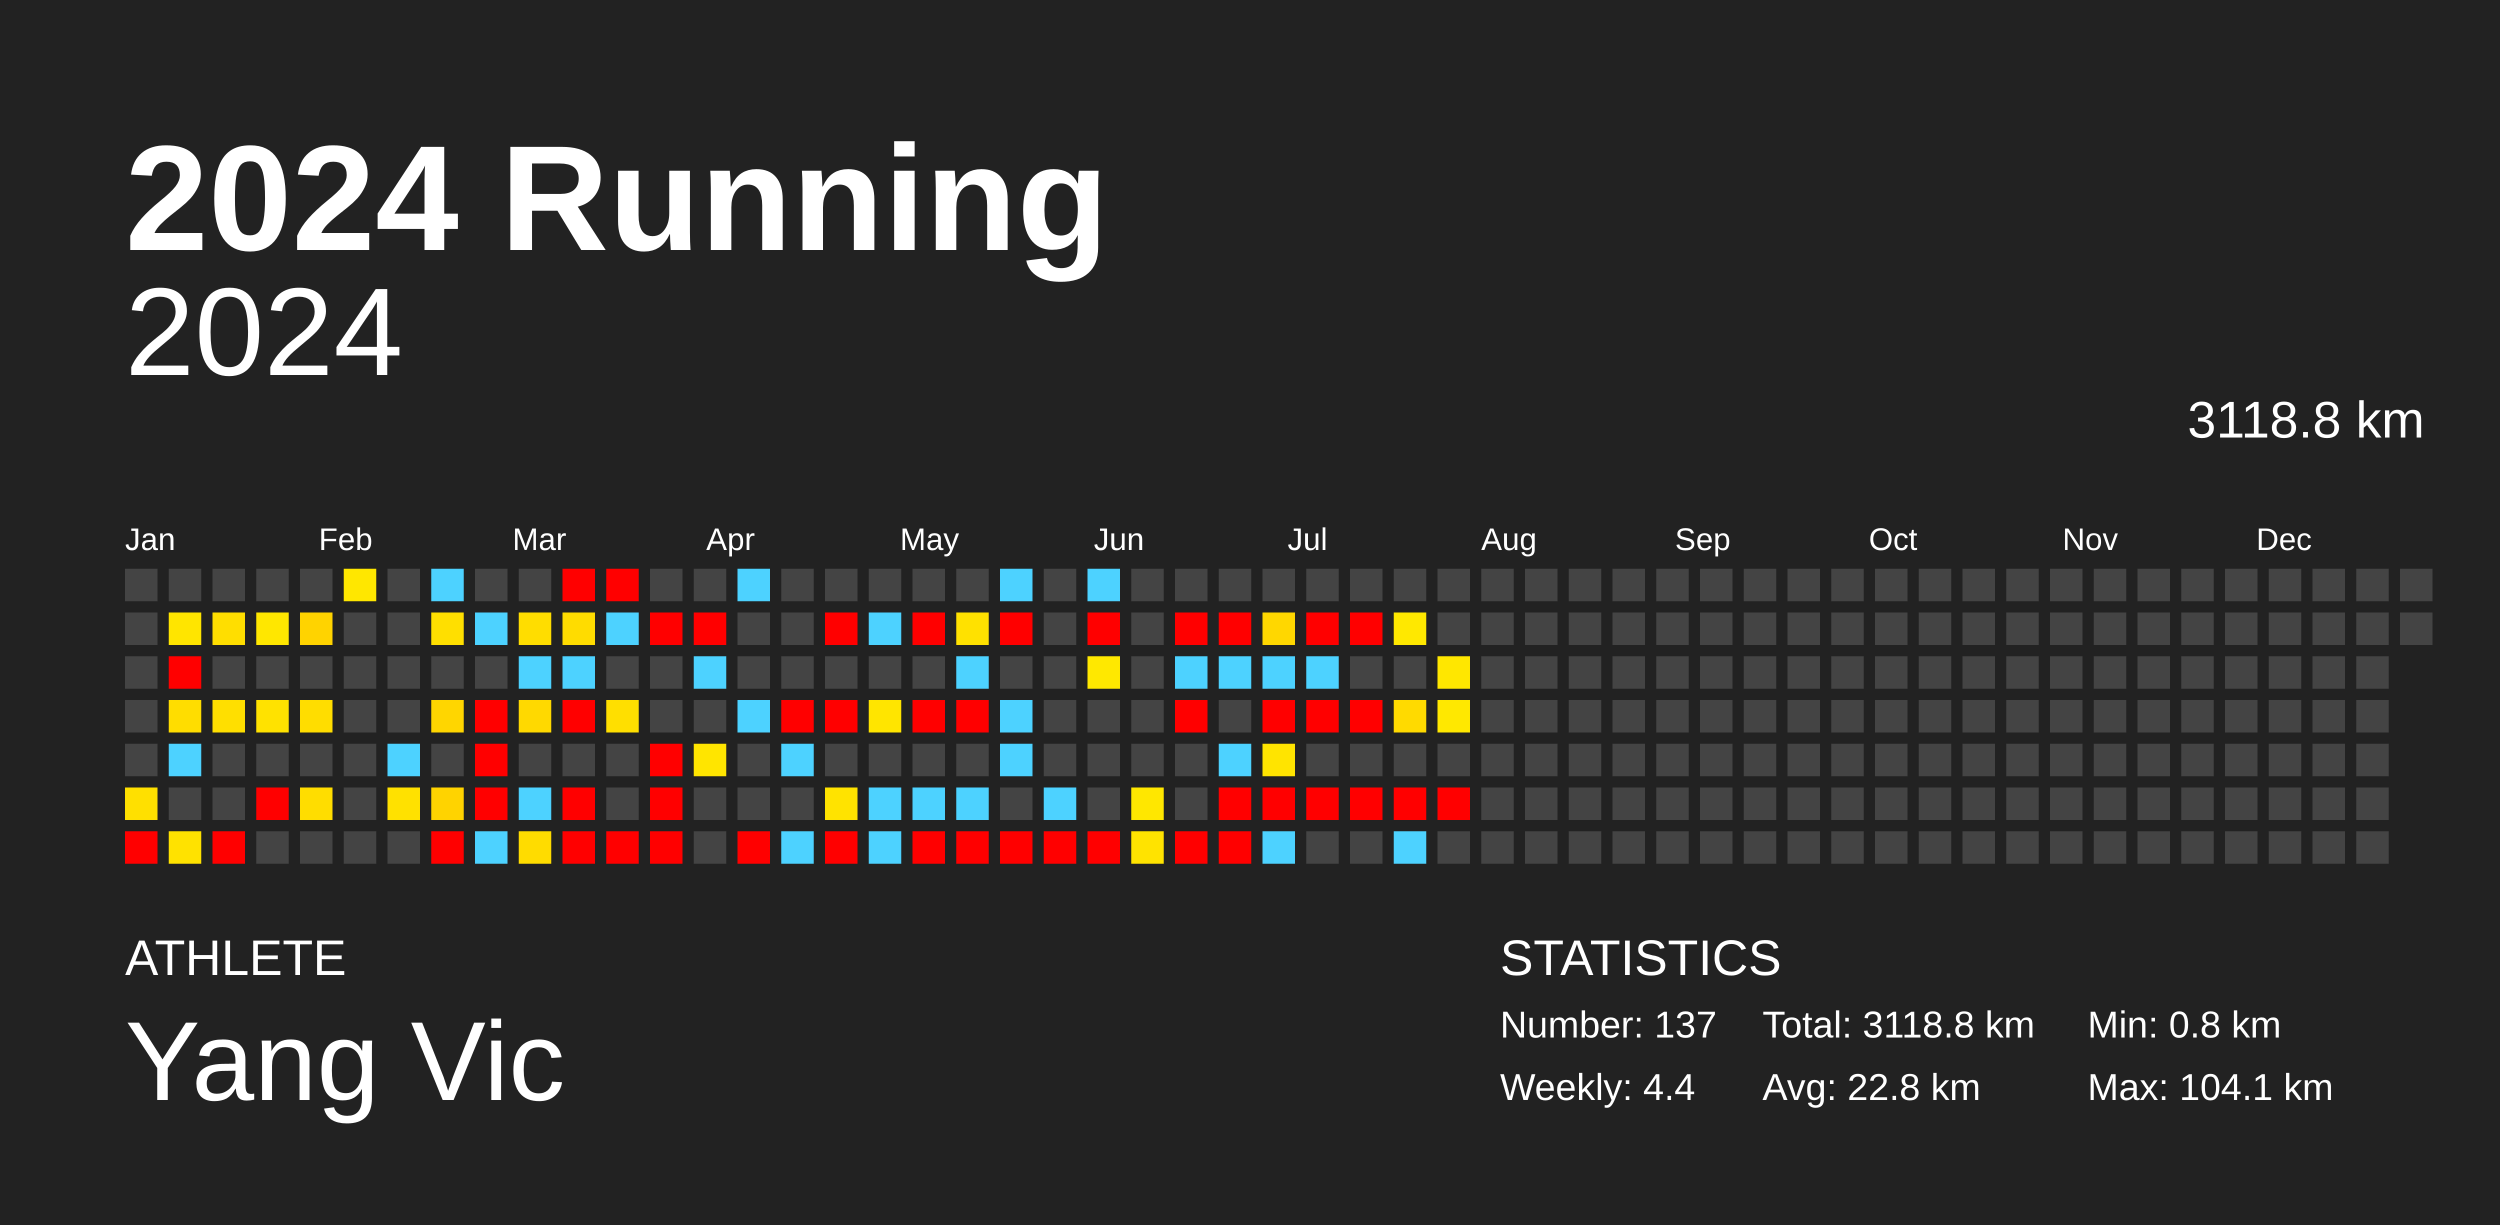
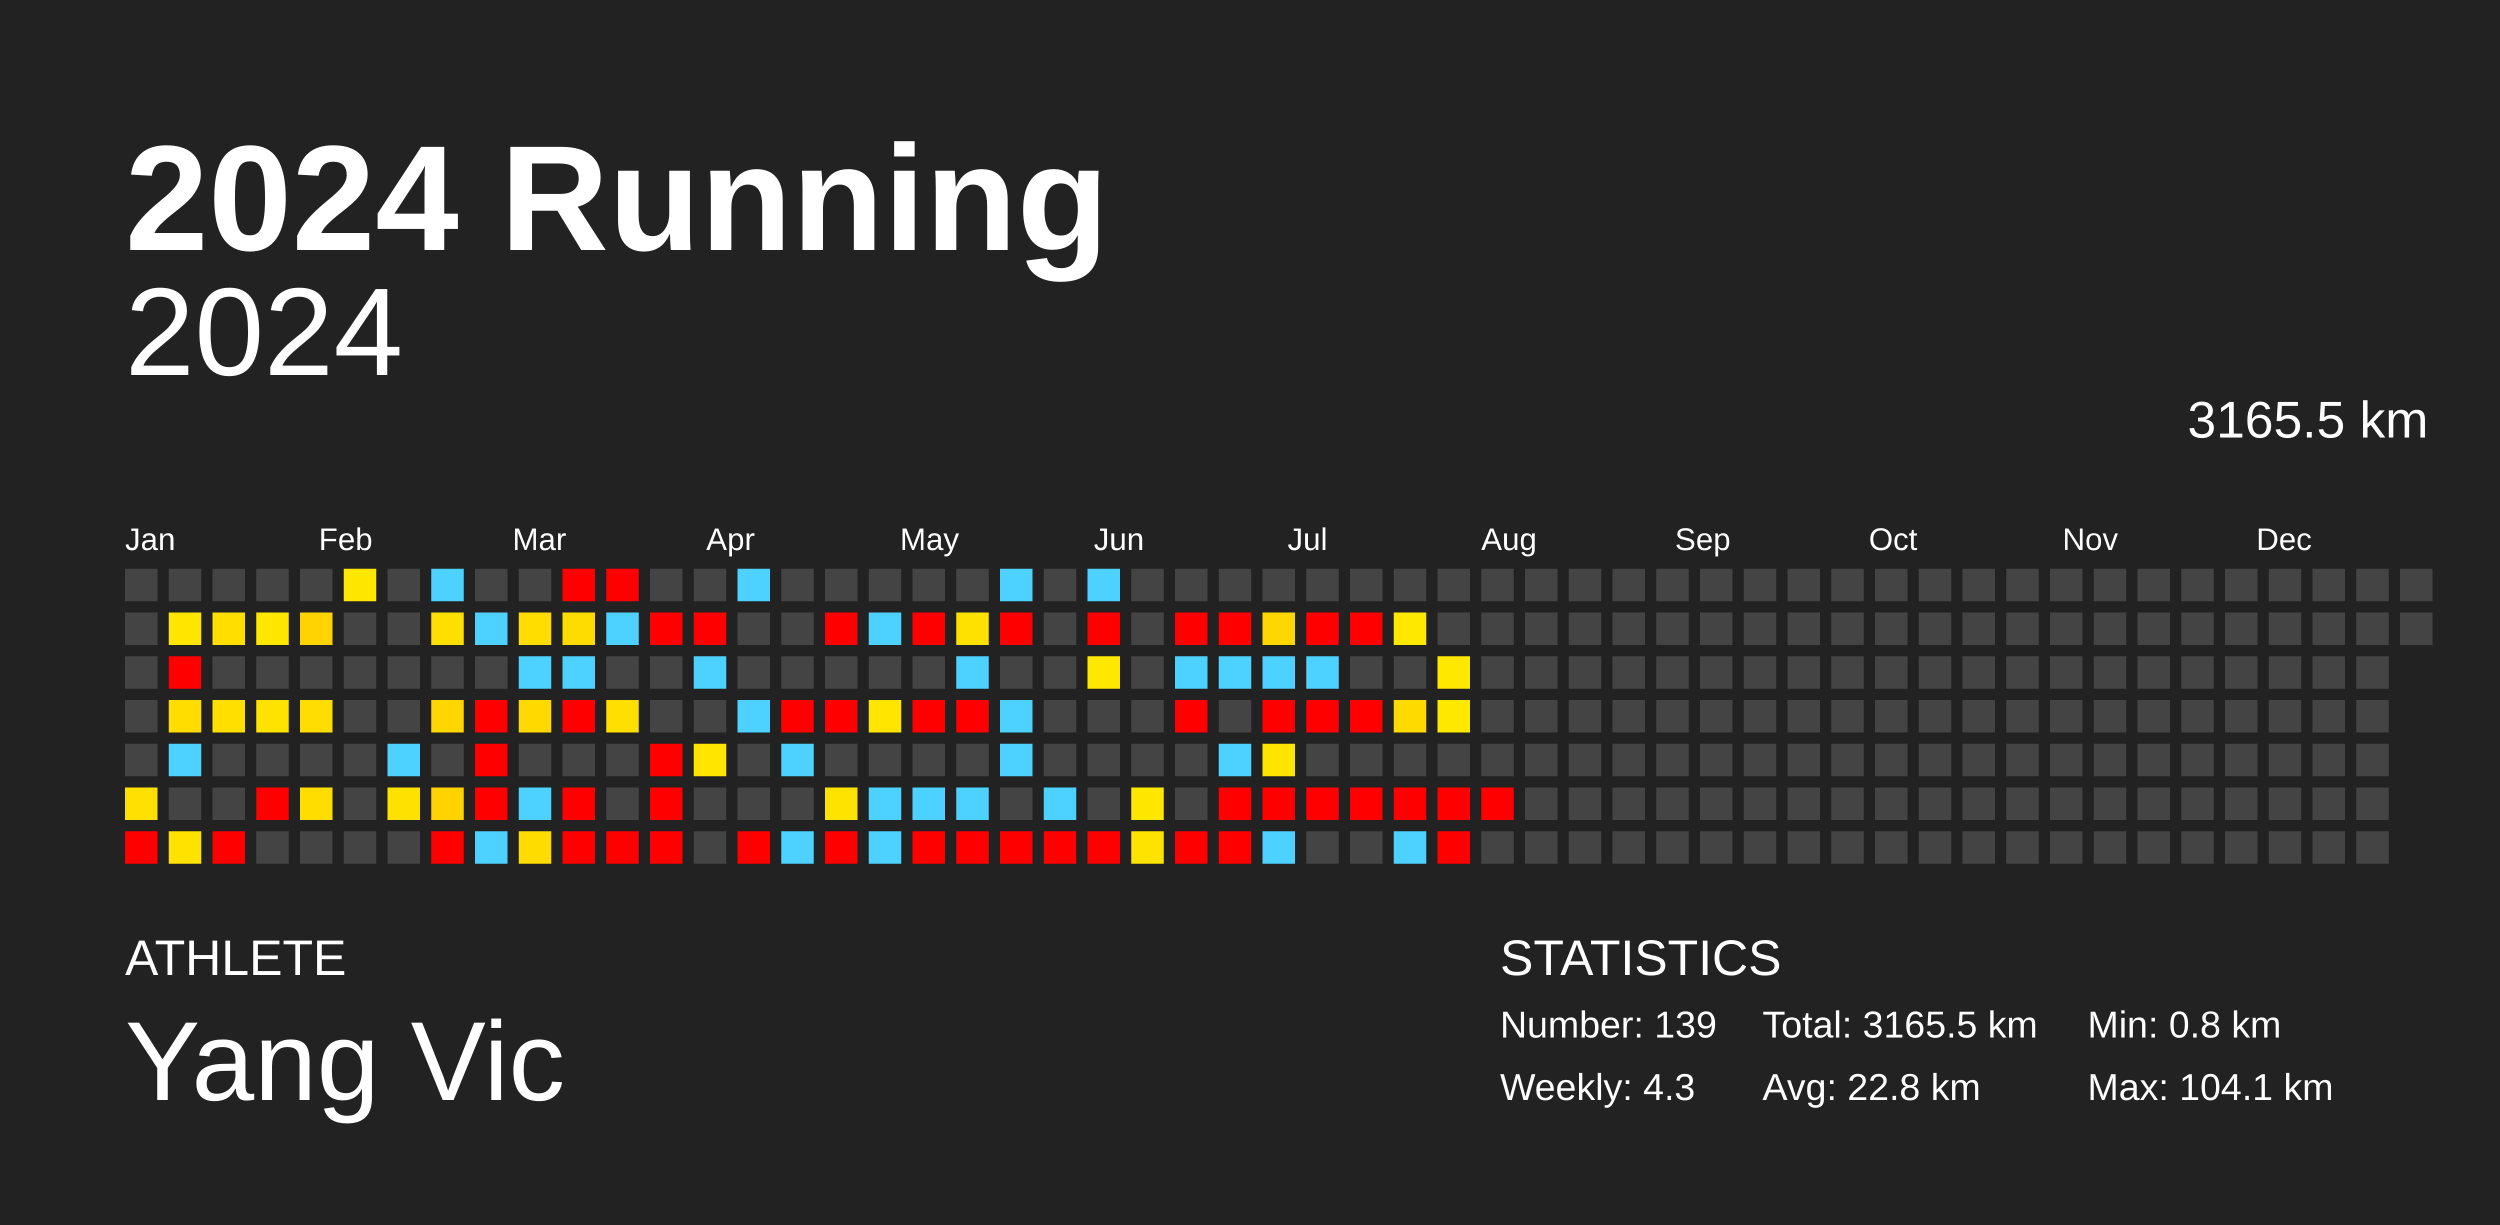
<svg xmlns="http://www.w3.org/2000/svg" baseProfile="full" height="98mm" version="1.1" viewBox="0,0,200,98" width="200mm">
  <defs />
  <rect fill="#222222" height="98" width="200" x="0" y="0" />
  <text fill="#FFFFFF" style="font-size:12px; font-family:Arial; font-weight:bold;" x="10" y="20">2024 Running</text>
  <text fill="#FFFFFF" style="font-size:4px; font-family:Arial" x="10" y="78">ATHLETE</text>
  <text fill="#FFFFFF" style="font-size:9px; font-family:Arial" x="10" y="88">Yang Vic</text>
  <text fill="#FFFFFF" style="font-size:4px; font-family:Arial" x="120" y="78">STATISTICS</text>
-   <text fill="#FFFFFF" style="font-size:3px; font-family:Arial" x="120" y="83">Number: 137</text>
-   <text fill="#FFFFFF" style="font-size:3px; font-family:Arial" x="120" y="88">Weekly: 4.4</text>
-   <text fill="#FFFFFF" style="font-size:3px; font-family:Arial" x="141" y="83">Total: 3118.8 km</text>
+   <text fill="#FFFFFF" style="font-size:3px; font-family:Arial" x="120" y="83">Number: 139</text>
+   <text fill="#FFFFFF" style="font-size:3px; font-family:Arial" x="120" y="88">Weekly: 4.3</text>
+   <text fill="#FFFFFF" style="font-size:3px; font-family:Arial" x="141" y="83">Total: 3165.5 km</text>
  <text fill="#FFFFFF" style="font-size:3px; font-family:Arial" x="141" y="88">Avg: 22.8 km</text>
  <text fill="#FFFFFF" style="font-size:3px; font-family:Arial" x="167" y="83">Min: 0.8 km</text>
  <text fill="#FFFFFF" style="font-size:3px; font-family:Arial" x="167" y="88">Max: 104.1 km</text>
  <text alignment-baseline="hanging" fill="#FFFFFF" style="font-size:10.0px; font-family:Arial;" x="10" y="30">2024</text>
-   <text alignment-baseline="hanging" fill="#FFFFFF" style="font-size:4.125px; font-family:Arial;" x="175" y="35">3118.8 km</text>
+   <text alignment-baseline="hanging" fill="#FFFFFF" style="font-size:4.125px; font-family:Arial;" x="175" y="35">3165.5 km</text>
  <text fill="#FFFFFF" style="font-size:2.5px; font-family:Arial" x="10.0" y="44">Jan</text>
  <text fill="#FFFFFF" style="font-size:2.5px; font-family:Arial" x="25.5" y="44">Feb</text>
  <text fill="#FFFFFF" style="font-size:2.5px; font-family:Arial" x="41.0" y="44">Mar</text>
  <text fill="#FFFFFF" style="font-size:2.5px; font-family:Arial" x="56.5" y="44">Apr</text>
  <text fill="#FFFFFF" style="font-size:2.5px; font-family:Arial" x="72.0" y="44">May</text>
  <text fill="#FFFFFF" style="font-size:2.5px; font-family:Arial" x="87.5" y="44">Jun</text>
  <text fill="#FFFFFF" style="font-size:2.5px; font-family:Arial" x="103.0" y="44">Jul</text>
  <text fill="#FFFFFF" style="font-size:2.5px; font-family:Arial" x="118.5" y="44">Aug</text>
  <text fill="#FFFFFF" style="font-size:2.5px; font-family:Arial" x="134.0" y="44">Sep</text>
  <text fill="#FFFFFF" style="font-size:2.5px; font-family:Arial" x="149.5" y="44">Oct</text>
  <text fill="#FFFFFF" style="font-size:2.5px; font-family:Arial" x="165.0" y="44">Nov</text>
  <text fill="#FFFFFF" style="font-size:2.5px; font-family:Arial" x="180.5" y="44">Dec</text>
  <rect fill="#444444" height="2.6" width="2.6" x="10.0" y="45.5" />
  <rect fill="#444444" height="2.6" width="2.6" x="10.0" y="49.0" />
  <rect fill="#444444" height="2.6" width="2.6" x="10.0" y="52.5" />
  <rect fill="#444444" height="2.6" width="2.6" x="10.0" y="56.0" />
  <rect fill="#444444" height="2.6" width="2.6" x="10.0" y="59.5" />
  <rect fill="#ffe000" height="2.6" width="2.6" x="10.0" y="63.0" />
  <rect fill="red" height="2.6" width="2.6" x="10.0" y="66.5" />
  <rect fill="#444444" height="2.6" width="2.6" x="13.5" y="45.5" />
  <rect fill="#ffe500" height="2.6" width="2.6" x="13.5" y="49.0" />
  <rect fill="red" height="2.6" width="2.6" x="13.5" y="52.5" />
  <rect fill="#ffdd00" height="2.6" width="2.6" x="13.5" y="56.0" />
  <rect fill="#4dd2ff" height="2.6" width="2.6" x="13.5" y="59.5" />
  <rect fill="#444444" height="2.6" width="2.6" x="13.5" y="63.0" />
  <rect fill="#ffe200" height="2.6" width="2.6" x="13.5" y="66.5" />
  <rect fill="#444444" height="2.6" width="2.6" x="17.0" y="45.5" />
  <rect fill="#ffde00" height="2.6" width="2.6" x="17.0" y="49.0" />
  <rect fill="#444444" height="2.6" width="2.6" x="17.0" y="52.5" />
  <rect fill="#ffdf00" height="2.6" width="2.6" x="17.0" y="56.0" />
  <rect fill="#444444" height="2.6" width="2.6" x="17.0" y="59.5" />
  <rect fill="#444444" height="2.6" width="2.6" x="17.0" y="63.0" />
  <rect fill="red" height="2.6" width="2.6" x="17.0" y="66.5" />
  <rect fill="#444444" height="2.6" width="2.6" x="20.5" y="45.5" />
  <rect fill="#ffe700" height="2.6" width="2.6" x="20.5" y="49.0" />
  <rect fill="#444444" height="2.6" width="2.6" x="20.5" y="52.5" />
  <rect fill="#ffe200" height="2.6" width="2.6" x="20.5" y="56.0" />
  <rect fill="#444444" height="2.6" width="2.6" x="20.5" y="59.5" />
  <rect fill="red" height="2.6" width="2.6" x="20.5" y="63.0" />
  <rect fill="#444444" height="2.6" width="2.6" x="20.5" y="66.5" />
  <rect fill="#444444" height="2.6" width="2.6" x="24.0" y="45.5" />
  <rect fill="#ffd300" height="2.6" width="2.6" x="24.0" y="49.0" />
  <rect fill="#444444" height="2.6" width="2.6" x="24.0" y="52.5" />
  <rect fill="#ffdd00" height="2.6" width="2.6" x="24.0" y="56.0" />
  <rect fill="#444444" height="2.6" width="2.6" x="24.0" y="59.5" />
  <rect fill="#ffdd00" height="2.6" width="2.6" x="24.0" y="63.0" />
  <rect fill="#444444" height="2.6" width="2.6" x="24.0" y="66.5" />
  <rect fill="#ffe700" height="2.6" width="2.6" x="27.5" y="45.5" />
  <rect fill="#444444" height="2.6" width="2.6" x="27.5" y="49.0" />
  <rect fill="#444444" height="2.6" width="2.6" x="27.5" y="52.5" />
  <rect fill="#444444" height="2.6" width="2.6" x="27.5" y="56.0" />
  <rect fill="#444444" height="2.6" width="2.6" x="27.5" y="59.5" />
  <rect fill="#444444" height="2.6" width="2.6" x="27.5" y="63.0" />
  <rect fill="#444444" height="2.6" width="2.6" x="27.5" y="66.5" />
  <rect fill="#444444" height="2.6" width="2.6" x="31.0" y="45.5" />
  <rect fill="#444444" height="2.6" width="2.6" x="31.0" y="49.0" />
  <rect fill="#444444" height="2.6" width="2.6" x="31.0" y="52.5" />
  <rect fill="#444444" height="2.6" width="2.6" x="31.0" y="56.0" />
  <rect fill="#4dd2ff" height="2.6" width="2.6" x="31.0" y="59.5" />
  <rect fill="#ffe100" height="2.6" width="2.6" x="31.0" y="63.0" />
  <rect fill="#444444" height="2.6" width="2.6" x="31.0" y="66.5" />
  <rect fill="#4dd2ff" height="2.6" width="2.6" x="34.5" y="45.5" />
  <rect fill="#ffdf00" height="2.6" width="2.6" x="34.5" y="49.0" />
  <rect fill="#444444" height="2.6" width="2.6" x="34.5" y="52.5" />
  <rect fill="#ffd600" height="2.6" width="2.6" x="34.5" y="56.0" />
  <rect fill="#444444" height="2.6" width="2.6" x="34.5" y="59.5" />
  <rect fill="#ffd300" height="2.6" width="2.6" x="34.5" y="63.0" />
  <rect fill="red" height="2.6" width="2.6" x="34.5" y="66.5" />
  <rect fill="#444444" height="2.6" width="2.6" x="38.0" y="45.5" />
  <rect fill="#4dd2ff" height="2.6" width="2.6" x="38.0" y="49.0" />
  <rect fill="#444444" height="2.6" width="2.6" x="38.0" y="52.5" />
  <rect fill="red" height="2.6" width="2.6" x="38.0" y="56.0" />
  <rect fill="red" height="2.6" width="2.6" x="38.0" y="59.5" />
  <rect fill="red" height="2.6" width="2.6" x="38.0" y="63.0" />
  <rect fill="#4dd2ff" height="2.6" width="2.6" x="38.0" y="66.5" />
  <rect fill="#444444" height="2.6" width="2.6" x="41.5" y="45.5" />
  <rect fill="#ffdd00" height="2.6" width="2.6" x="41.5" y="49.0" />
  <rect fill="#4dd2ff" height="2.6" width="2.6" x="41.5" y="52.5" />
  <rect fill="#ffd900" height="2.6" width="2.6" x="41.5" y="56.0" />
  <rect fill="#444444" height="2.6" width="2.6" x="41.5" y="59.5" />
  <rect fill="#4dd2ff" height="2.6" width="2.6" x="41.5" y="63.0" />
  <rect fill="#ffdc00" height="2.6" width="2.6" x="41.5" y="66.5" />
  <rect fill="red" height="2.6" width="2.6" x="45.0" y="45.5" />
  <rect fill="#ffdc00" height="2.6" width="2.6" x="45.0" y="49.0" />
  <rect fill="#4dd2ff" height="2.6" width="2.6" x="45.0" y="52.5" />
  <rect fill="red" height="2.6" width="2.6" x="45.0" y="56.0" />
  <rect fill="#444444" height="2.6" width="2.6" x="45.0" y="59.5" />
  <rect fill="red" height="2.6" width="2.6" x="45.0" y="63.0" />
  <rect fill="red" height="2.6" width="2.6" x="45.0" y="66.5" />
  <rect fill="red" height="2.6" width="2.6" x="48.5" y="45.5" />
  <rect fill="#4dd2ff" height="2.6" width="2.6" x="48.5" y="49.0" />
  <rect fill="#444444" height="2.6" width="2.6" x="48.5" y="52.5" />
  <rect fill="#ffdf00" height="2.6" width="2.6" x="48.5" y="56.0" />
  <rect fill="#444444" height="2.6" width="2.6" x="48.5" y="59.5" />
  <rect fill="#444444" height="2.6" width="2.6" x="48.5" y="63.0" />
  <rect fill="red" height="2.6" width="2.6" x="48.5" y="66.5" />
  <rect fill="#444444" height="2.6" width="2.6" x="52.0" y="45.5" />
  <rect fill="red" height="2.6" width="2.6" x="52.0" y="49.0" />
  <rect fill="#444444" height="2.6" width="2.6" x="52.0" y="52.5" />
  <rect fill="#444444" height="2.6" width="2.6" x="52.0" y="56.0" />
  <rect fill="red" height="2.6" width="2.6" x="52.0" y="59.5" />
  <rect fill="red" height="2.6" width="2.6" x="52.0" y="63.0" />
  <rect fill="red" height="2.6" width="2.6" x="52.0" y="66.5" />
  <rect fill="#444444" height="2.6" width="2.6" x="55.5" y="45.5" />
  <rect fill="red" height="2.6" width="2.6" x="55.5" y="49.0" />
  <rect fill="#4dd2ff" height="2.6" width="2.6" x="55.5" y="52.5" />
  <rect fill="#444444" height="2.6" width="2.6" x="55.5" y="56.0" />
  <rect fill="#ffe500" height="2.6" width="2.6" x="55.5" y="59.5" />
  <rect fill="#444444" height="2.6" width="2.6" x="55.5" y="63.0" />
  <rect fill="#444444" height="2.6" width="2.6" x="55.5" y="66.5" />
  <rect fill="#4dd2ff" height="2.6" width="2.6" x="59.0" y="45.5" />
  <rect fill="#444444" height="2.6" width="2.6" x="59.0" y="49.0" />
  <rect fill="#444444" height="2.6" width="2.6" x="59.0" y="52.5" />
  <rect fill="#4dd2ff" height="2.6" width="2.6" x="59.0" y="56.0" />
  <rect fill="#444444" height="2.6" width="2.6" x="59.0" y="59.5" />
  <rect fill="#444444" height="2.6" width="2.6" x="59.0" y="63.0" />
  <rect fill="red" height="2.6" width="2.6" x="59.0" y="66.5" />
  <rect fill="#444444" height="2.6" width="2.6" x="62.5" y="45.5" />
  <rect fill="#444444" height="2.6" width="2.6" x="62.5" y="49.0" />
  <rect fill="#444444" height="2.6" width="2.6" x="62.5" y="52.5" />
  <rect fill="red" height="2.6" width="2.6" x="62.5" y="56.0" />
  <rect fill="#4dd2ff" height="2.6" width="2.6" x="62.5" y="59.5" />
  <rect fill="#444444" height="2.6" width="2.6" x="62.5" y="63.0" />
  <rect fill="#4dd2ff" height="2.6" width="2.6" x="62.5" y="66.5" />
  <rect fill="#444444" height="2.6" width="2.6" x="66.0" y="45.5" />
  <rect fill="red" height="2.6" width="2.6" x="66.0" y="49.0" />
  <rect fill="#444444" height="2.6" width="2.6" x="66.0" y="52.5" />
  <rect fill="red" height="2.6" width="2.6" x="66.0" y="56.0" />
  <rect fill="#444444" height="2.6" width="2.6" x="66.0" y="59.5" />
  <rect fill="#ffe300" height="2.6" width="2.6" x="66.0" y="63.0" />
  <rect fill="red" height="2.6" width="2.6" x="66.0" y="66.5" />
  <rect fill="#444444" height="2.6" width="2.6" x="69.5" y="45.5" />
  <rect fill="#4dd2ff" height="2.6" width="2.6" x="69.5" y="49.0" />
  <rect fill="#444444" height="2.6" width="2.6" x="69.5" y="52.5" />
  <rect fill="#ffe500" height="2.6" width="2.6" x="69.5" y="56.0" />
  <rect fill="#444444" height="2.6" width="2.6" x="69.5" y="59.5" />
  <rect fill="#4dd2ff" height="2.6" width="2.6" x="69.5" y="63.0" />
  <rect fill="#4dd2ff" height="2.6" width="2.6" x="69.5" y="66.5" />
  <rect fill="#444444" height="2.6" width="2.6" x="73.0" y="45.5" />
  <rect fill="red" height="2.6" width="2.6" x="73.0" y="49.0" />
  <rect fill="#444444" height="2.6" width="2.6" x="73.0" y="52.5" />
  <rect fill="red" height="2.6" width="2.6" x="73.0" y="56.0" />
  <rect fill="#444444" height="2.6" width="2.6" x="73.0" y="59.5" />
  <rect fill="#4dd2ff" height="2.6" width="2.6" x="73.0" y="63.0" />
  <rect fill="red" height="2.6" width="2.6" x="73.0" y="66.5" />
  <rect fill="#444444" height="2.6" width="2.6" x="76.5" y="45.5" />
  <rect fill="#ffe100" height="2.6" width="2.6" x="76.5" y="49.0" />
  <rect fill="#4dd2ff" height="2.6" width="2.6" x="76.5" y="52.5" />
  <rect fill="red" height="2.6" width="2.6" x="76.5" y="56.0" />
  <rect fill="#444444" height="2.6" width="2.6" x="76.5" y="59.5" />
  <rect fill="#4dd2ff" height="2.6" width="2.6" x="76.5" y="63.0" />
  <rect fill="red" height="2.6" width="2.6" x="76.5" y="66.5" />
  <rect fill="#4dd2ff" height="2.6" width="2.6" x="80.0" y="45.5" />
  <rect fill="red" height="2.6" width="2.6" x="80.0" y="49.0" />
  <rect fill="#444444" height="2.6" width="2.6" x="80.0" y="52.5" />
  <rect fill="#4dd2ff" height="2.6" width="2.6" x="80.0" y="56.0" />
  <rect fill="#4dd2ff" height="2.6" width="2.6" x="80.0" y="59.5" />
  <rect fill="#444444" height="2.6" width="2.6" x="80.0" y="63.0" />
  <rect fill="red" height="2.6" width="2.6" x="80.0" y="66.5" />
  <rect fill="#444444" height="2.6" width="2.6" x="83.5" y="45.5" />
  <rect fill="#444444" height="2.6" width="2.6" x="83.5" y="49.0" />
  <rect fill="#444444" height="2.6" width="2.6" x="83.5" y="52.5" />
  <rect fill="#444444" height="2.6" width="2.6" x="83.5" y="56.0" />
  <rect fill="#444444" height="2.6" width="2.6" x="83.5" y="59.5" />
  <rect fill="#4dd2ff" height="2.6" width="2.6" x="83.5" y="63.0" />
  <rect fill="red" height="2.6" width="2.6" x="83.5" y="66.5" />
  <rect fill="#4dd2ff" height="2.6" width="2.6" x="87.0" y="45.5" />
  <rect fill="red" height="2.6" width="2.6" x="87.0" y="49.0" />
  <rect fill="#ffe800" height="2.6" width="2.6" x="87.0" y="52.5" />
  <rect fill="#444444" height="2.6" width="2.6" x="87.0" y="56.0" />
  <rect fill="#444444" height="2.6" width="2.6" x="87.0" y="59.5" />
  <rect fill="#444444" height="2.6" width="2.6" x="87.0" y="63.0" />
  <rect fill="red" height="2.6" width="2.6" x="87.0" y="66.5" />
  <rect fill="#444444" height="2.6" width="2.6" x="90.5" y="45.5" />
  <rect fill="#444444" height="2.6" width="2.6" x="90.5" y="49.0" />
  <rect fill="#444444" height="2.6" width="2.6" x="90.5" y="52.5" />
  <rect fill="#444444" height="2.6" width="2.6" x="90.5" y="56.0" />
  <rect fill="#444444" height="2.6" width="2.6" x="90.5" y="59.5" />
  <rect fill="#ffe700" height="2.6" width="2.6" x="90.5" y="63.0" />
  <rect fill="#ffe300" height="2.6" width="2.6" x="90.5" y="66.5" />
  <rect fill="#444444" height="2.6" width="2.6" x="94.0" y="45.5" />
  <rect fill="red" height="2.6" width="2.6" x="94.0" y="49.0" />
  <rect fill="#4dd2ff" height="2.6" width="2.6" x="94.0" y="52.5" />
  <rect fill="red" height="2.6" width="2.6" x="94.0" y="56.0" />
  <rect fill="#444444" height="2.6" width="2.6" x="94.0" y="59.5" />
  <rect fill="#444444" height="2.6" width="2.6" x="94.0" y="63.0" />
  <rect fill="red" height="2.6" width="2.6" x="94.0" y="66.5" />
  <rect fill="#444444" height="2.6" width="2.6" x="97.5" y="45.5" />
  <rect fill="red" height="2.6" width="2.6" x="97.5" y="49.0" />
  <rect fill="#4dd2ff" height="2.6" width="2.6" x="97.5" y="52.5" />
  <rect fill="#444444" height="2.6" width="2.6" x="97.5" y="56.0" />
  <rect fill="#4dd2ff" height="2.6" width="2.6" x="97.5" y="59.5" />
  <rect fill="red" height="2.6" width="2.6" x="97.5" y="63.0" />
  <rect fill="red" height="2.6" width="2.6" x="97.5" y="66.5" />
  <rect fill="#444444" height="2.6" width="2.6" x="101.0" y="45.5" />
  <rect fill="#ffd700" height="2.6" width="2.6" x="101.0" y="49.0" />
  <rect fill="#4dd2ff" height="2.6" width="2.6" x="101.0" y="52.5" />
  <rect fill="red" height="2.6" width="2.6" x="101.0" y="56.0" />
  <rect fill="#ffe400" height="2.6" width="2.6" x="101.0" y="59.5" />
  <rect fill="red" height="2.6" width="2.6" x="101.0" y="63.0" />
  <rect fill="#4dd2ff" height="2.6" width="2.6" x="101.0" y="66.5" />
  <rect fill="#444444" height="2.6" width="2.6" x="104.5" y="45.5" />
  <rect fill="red" height="2.6" width="2.6" x="104.5" y="49.0" />
  <rect fill="#4dd2ff" height="2.6" width="2.6" x="104.5" y="52.5" />
  <rect fill="red" height="2.6" width="2.6" x="104.5" y="56.0" />
  <rect fill="#444444" height="2.6" width="2.6" x="104.5" y="59.5" />
  <rect fill="red" height="2.6" width="2.6" x="104.5" y="63.0" />
  <rect fill="#444444" height="2.6" width="2.6" x="104.5" y="66.5" />
  <rect fill="#444444" height="2.6" width="2.6" x="108.0" y="45.5" />
  <rect fill="red" height="2.6" width="2.6" x="108.0" y="49.0" />
  <rect fill="#444444" height="2.6" width="2.6" x="108.0" y="52.5" />
  <rect fill="red" height="2.6" width="2.6" x="108.0" y="56.0" />
  <rect fill="#444444" height="2.6" width="2.6" x="108.0" y="59.5" />
  <rect fill="red" height="2.6" width="2.6" x="108.0" y="63.0" />
  <rect fill="#444444" height="2.6" width="2.6" x="108.0" y="66.5" />
  <rect fill="#444444" height="2.6" width="2.6" x="111.5" y="45.5" />
  <rect fill="#ffe800" height="2.6" width="2.6" x="111.5" y="49.0" />
  <rect fill="#444444" height="2.6" width="2.6" x="111.5" y="52.5" />
  <rect fill="#ffda00" height="2.6" width="2.6" x="111.5" y="56.0" />
  <rect fill="#444444" height="2.6" width="2.6" x="111.5" y="59.5" />
  <rect fill="red" height="2.6" width="2.6" x="111.5" y="63.0" />
  <rect fill="#4dd2ff" height="2.6" width="2.6" x="111.5" y="66.5" />
  <rect fill="#444444" height="2.6" width="2.6" x="115.0" y="45.5" />
  <rect fill="#444444" height="2.6" width="2.6" x="115.0" y="49.0" />
  <rect fill="#ffe700" height="2.6" width="2.6" x="115.0" y="52.5" />
  <rect fill="#ffe800" height="2.6" width="2.6" x="115.0" y="56.0" />
  <rect fill="#444444" height="2.6" width="2.6" x="115.0" y="59.5" />
  <rect fill="red" height="2.6" width="2.6" x="115.0" y="63.0" />
-   <rect fill="#444444" height="2.6" width="2.6" x="115.0" y="66.5" />
+   <rect fill="red" height="2.6" width="2.6" x="115.0" y="66.5" />
  <rect fill="#444444" height="2.6" width="2.6" x="118.5" y="45.5" />
  <rect fill="#444444" height="2.6" width="2.6" x="118.5" y="49.0" />
  <rect fill="#444444" height="2.6" width="2.6" x="118.5" y="52.5" />
  <rect fill="#444444" height="2.6" width="2.6" x="118.5" y="56.0" />
  <rect fill="#444444" height="2.6" width="2.6" x="118.5" y="59.5" />
-   <rect fill="#444444" height="2.6" width="2.6" x="118.5" y="63.0" />
+   <rect fill="red" height="2.6" width="2.6" x="118.5" y="63.0" />
  <rect fill="#444444" height="2.6" width="2.6" x="118.5" y="66.5" />
  <rect fill="#444444" height="2.6" width="2.6" x="122.0" y="45.5" />
  <rect fill="#444444" height="2.6" width="2.6" x="122.0" y="49.0" />
  <rect fill="#444444" height="2.6" width="2.6" x="122.0" y="52.5" />
  <rect fill="#444444" height="2.6" width="2.6" x="122.0" y="56.0" />
  <rect fill="#444444" height="2.6" width="2.6" x="122.0" y="59.5" />
  <rect fill="#444444" height="2.6" width="2.6" x="122.0" y="63.0" />
  <rect fill="#444444" height="2.6" width="2.6" x="122.0" y="66.5" />
  <rect fill="#444444" height="2.6" width="2.6" x="125.5" y="45.5" />
  <rect fill="#444444" height="2.6" width="2.6" x="125.5" y="49.0" />
  <rect fill="#444444" height="2.6" width="2.6" x="125.5" y="52.5" />
  <rect fill="#444444" height="2.6" width="2.6" x="125.5" y="56.0" />
  <rect fill="#444444" height="2.6" width="2.6" x="125.5" y="59.5" />
  <rect fill="#444444" height="2.6" width="2.6" x="125.5" y="63.0" />
  <rect fill="#444444" height="2.6" width="2.6" x="125.5" y="66.5" />
  <rect fill="#444444" height="2.6" width="2.6" x="129.0" y="45.5" />
  <rect fill="#444444" height="2.6" width="2.6" x="129.0" y="49.0" />
  <rect fill="#444444" height="2.6" width="2.6" x="129.0" y="52.5" />
  <rect fill="#444444" height="2.6" width="2.6" x="129.0" y="56.0" />
  <rect fill="#444444" height="2.6" width="2.6" x="129.0" y="59.5" />
  <rect fill="#444444" height="2.6" width="2.6" x="129.0" y="63.0" />
  <rect fill="#444444" height="2.6" width="2.6" x="129.0" y="66.5" />
  <rect fill="#444444" height="2.6" width="2.6" x="132.5" y="45.5" />
  <rect fill="#444444" height="2.6" width="2.6" x="132.5" y="49.0" />
  <rect fill="#444444" height="2.6" width="2.6" x="132.5" y="52.5" />
  <rect fill="#444444" height="2.6" width="2.6" x="132.5" y="56.0" />
  <rect fill="#444444" height="2.6" width="2.6" x="132.5" y="59.5" />
  <rect fill="#444444" height="2.6" width="2.6" x="132.5" y="63.0" />
  <rect fill="#444444" height="2.6" width="2.6" x="132.5" y="66.5" />
  <rect fill="#444444" height="2.6" width="2.6" x="136.0" y="45.5" />
  <rect fill="#444444" height="2.6" width="2.6" x="136.0" y="49.0" />
  <rect fill="#444444" height="2.6" width="2.6" x="136.0" y="52.5" />
  <rect fill="#444444" height="2.6" width="2.6" x="136.0" y="56.0" />
  <rect fill="#444444" height="2.6" width="2.6" x="136.0" y="59.5" />
  <rect fill="#444444" height="2.6" width="2.6" x="136.0" y="63.0" />
  <rect fill="#444444" height="2.6" width="2.6" x="136.0" y="66.5" />
  <rect fill="#444444" height="2.6" width="2.6" x="139.5" y="45.5" />
  <rect fill="#444444" height="2.6" width="2.6" x="139.5" y="49.0" />
  <rect fill="#444444" height="2.6" width="2.6" x="139.5" y="52.5" />
  <rect fill="#444444" height="2.6" width="2.6" x="139.5" y="56.0" />
  <rect fill="#444444" height="2.6" width="2.6" x="139.5" y="59.5" />
  <rect fill="#444444" height="2.6" width="2.6" x="139.5" y="63.0" />
  <rect fill="#444444" height="2.6" width="2.6" x="139.5" y="66.5" />
  <rect fill="#444444" height="2.6" width="2.6" x="143.0" y="45.5" />
  <rect fill="#444444" height="2.6" width="2.6" x="143.0" y="49.0" />
  <rect fill="#444444" height="2.6" width="2.6" x="143.0" y="52.5" />
  <rect fill="#444444" height="2.6" width="2.6" x="143.0" y="56.0" />
  <rect fill="#444444" height="2.6" width="2.6" x="143.0" y="59.5" />
  <rect fill="#444444" height="2.6" width="2.6" x="143.0" y="63.0" />
  <rect fill="#444444" height="2.6" width="2.6" x="143.0" y="66.5" />
  <rect fill="#444444" height="2.6" width="2.6" x="146.5" y="45.5" />
  <rect fill="#444444" height="2.6" width="2.6" x="146.5" y="49.0" />
  <rect fill="#444444" height="2.6" width="2.6" x="146.5" y="52.5" />
  <rect fill="#444444" height="2.6" width="2.6" x="146.5" y="56.0" />
  <rect fill="#444444" height="2.6" width="2.6" x="146.5" y="59.5" />
  <rect fill="#444444" height="2.6" width="2.6" x="146.5" y="63.0" />
  <rect fill="#444444" height="2.6" width="2.6" x="146.5" y="66.5" />
  <rect fill="#444444" height="2.6" width="2.6" x="150.0" y="45.5" />
  <rect fill="#444444" height="2.6" width="2.6" x="150.0" y="49.0" />
  <rect fill="#444444" height="2.6" width="2.6" x="150.0" y="52.5" />
  <rect fill="#444444" height="2.6" width="2.6" x="150.0" y="56.0" />
  <rect fill="#444444" height="2.6" width="2.6" x="150.0" y="59.5" />
  <rect fill="#444444" height="2.6" width="2.6" x="150.0" y="63.0" />
  <rect fill="#444444" height="2.6" width="2.6" x="150.0" y="66.5" />
  <rect fill="#444444" height="2.6" width="2.6" x="153.5" y="45.5" />
  <rect fill="#444444" height="2.6" width="2.6" x="153.5" y="49.0" />
  <rect fill="#444444" height="2.6" width="2.6" x="153.5" y="52.5" />
  <rect fill="#444444" height="2.6" width="2.6" x="153.5" y="56.0" />
  <rect fill="#444444" height="2.6" width="2.6" x="153.5" y="59.5" />
  <rect fill="#444444" height="2.6" width="2.6" x="153.5" y="63.0" />
  <rect fill="#444444" height="2.6" width="2.6" x="153.5" y="66.5" />
  <rect fill="#444444" height="2.6" width="2.6" x="157.0" y="45.5" />
  <rect fill="#444444" height="2.6" width="2.6" x="157.0" y="49.0" />
  <rect fill="#444444" height="2.6" width="2.6" x="157.0" y="52.5" />
  <rect fill="#444444" height="2.6" width="2.6" x="157.0" y="56.0" />
  <rect fill="#444444" height="2.6" width="2.6" x="157.0" y="59.5" />
  <rect fill="#444444" height="2.6" width="2.6" x="157.0" y="63.0" />
  <rect fill="#444444" height="2.6" width="2.6" x="157.0" y="66.5" />
  <rect fill="#444444" height="2.6" width="2.6" x="160.5" y="45.5" />
  <rect fill="#444444" height="2.6" width="2.6" x="160.5" y="49.0" />
  <rect fill="#444444" height="2.6" width="2.6" x="160.5" y="52.5" />
  <rect fill="#444444" height="2.6" width="2.6" x="160.5" y="56.0" />
  <rect fill="#444444" height="2.6" width="2.6" x="160.5" y="59.5" />
  <rect fill="#444444" height="2.6" width="2.6" x="160.5" y="63.0" />
  <rect fill="#444444" height="2.6" width="2.6" x="160.5" y="66.5" />
  <rect fill="#444444" height="2.6" width="2.6" x="164.0" y="45.5" />
  <rect fill="#444444" height="2.6" width="2.6" x="164.0" y="49.0" />
  <rect fill="#444444" height="2.6" width="2.6" x="164.0" y="52.5" />
  <rect fill="#444444" height="2.6" width="2.6" x="164.0" y="56.0" />
  <rect fill="#444444" height="2.6" width="2.6" x="164.0" y="59.5" />
  <rect fill="#444444" height="2.6" width="2.6" x="164.0" y="63.0" />
  <rect fill="#444444" height="2.6" width="2.6" x="164.0" y="66.5" />
  <rect fill="#444444" height="2.6" width="2.6" x="167.5" y="45.5" />
  <rect fill="#444444" height="2.6" width="2.6" x="167.5" y="49.0" />
  <rect fill="#444444" height="2.6" width="2.6" x="167.5" y="52.5" />
  <rect fill="#444444" height="2.6" width="2.6" x="167.5" y="56.0" />
  <rect fill="#444444" height="2.6" width="2.6" x="167.5" y="59.5" />
  <rect fill="#444444" height="2.6" width="2.6" x="167.5" y="63.0" />
  <rect fill="#444444" height="2.6" width="2.6" x="167.5" y="66.5" />
  <rect fill="#444444" height="2.6" width="2.6" x="171.0" y="45.5" />
  <rect fill="#444444" height="2.6" width="2.6" x="171.0" y="49.0" />
  <rect fill="#444444" height="2.6" width="2.6" x="171.0" y="52.5" />
  <rect fill="#444444" height="2.6" width="2.6" x="171.0" y="56.0" />
  <rect fill="#444444" height="2.6" width="2.6" x="171.0" y="59.5" />
  <rect fill="#444444" height="2.6" width="2.6" x="171.0" y="63.0" />
  <rect fill="#444444" height="2.6" width="2.6" x="171.0" y="66.5" />
  <rect fill="#444444" height="2.6" width="2.6" x="174.5" y="45.5" />
  <rect fill="#444444" height="2.6" width="2.6" x="174.5" y="49.0" />
  <rect fill="#444444" height="2.6" width="2.6" x="174.5" y="52.5" />
  <rect fill="#444444" height="2.6" width="2.6" x="174.5" y="56.0" />
  <rect fill="#444444" height="2.6" width="2.6" x="174.5" y="59.5" />
  <rect fill="#444444" height="2.6" width="2.6" x="174.5" y="63.0" />
  <rect fill="#444444" height="2.6" width="2.6" x="174.5" y="66.5" />
  <rect fill="#444444" height="2.6" width="2.6" x="178.0" y="45.5" />
  <rect fill="#444444" height="2.6" width="2.6" x="178.0" y="49.0" />
  <rect fill="#444444" height="2.6" width="2.6" x="178.0" y="52.5" />
  <rect fill="#444444" height="2.6" width="2.6" x="178.0" y="56.0" />
  <rect fill="#444444" height="2.6" width="2.6" x="178.0" y="59.5" />
  <rect fill="#444444" height="2.6" width="2.6" x="178.0" y="63.0" />
  <rect fill="#444444" height="2.6" width="2.6" x="178.0" y="66.5" />
  <rect fill="#444444" height="2.6" width="2.6" x="181.5" y="45.5" />
  <rect fill="#444444" height="2.6" width="2.6" x="181.5" y="49.0" />
  <rect fill="#444444" height="2.6" width="2.6" x="181.5" y="52.5" />
  <rect fill="#444444" height="2.6" width="2.6" x="181.5" y="56.0" />
  <rect fill="#444444" height="2.6" width="2.6" x="181.5" y="59.5" />
  <rect fill="#444444" height="2.6" width="2.6" x="181.5" y="63.0" />
  <rect fill="#444444" height="2.6" width="2.6" x="181.5" y="66.5" />
  <rect fill="#444444" height="2.6" width="2.6" x="185.0" y="45.5" />
  <rect fill="#444444" height="2.6" width="2.6" x="185.0" y="49.0" />
  <rect fill="#444444" height="2.6" width="2.6" x="185.0" y="52.5" />
  <rect fill="#444444" height="2.6" width="2.6" x="185.0" y="56.0" />
  <rect fill="#444444" height="2.6" width="2.6" x="185.0" y="59.5" />
  <rect fill="#444444" height="2.6" width="2.6" x="185.0" y="63.0" />
  <rect fill="#444444" height="2.6" width="2.6" x="185.0" y="66.5" />
  <rect fill="#444444" height="2.6" width="2.6" x="188.5" y="45.5" />
  <rect fill="#444444" height="2.6" width="2.6" x="188.5" y="49.0" />
  <rect fill="#444444" height="2.6" width="2.6" x="188.5" y="52.5" />
  <rect fill="#444444" height="2.6" width="2.6" x="188.5" y="56.0" />
  <rect fill="#444444" height="2.6" width="2.6" x="188.5" y="59.5" />
  <rect fill="#444444" height="2.6" width="2.6" x="188.5" y="63.0" />
  <rect fill="#444444" height="2.6" width="2.6" x="188.5" y="66.5" />
  <rect fill="#444444" height="2.6" width="2.6" x="192.0" y="45.5" />
  <rect fill="#444444" height="2.6" width="2.6" x="192.0" y="49.0" />
</svg>
